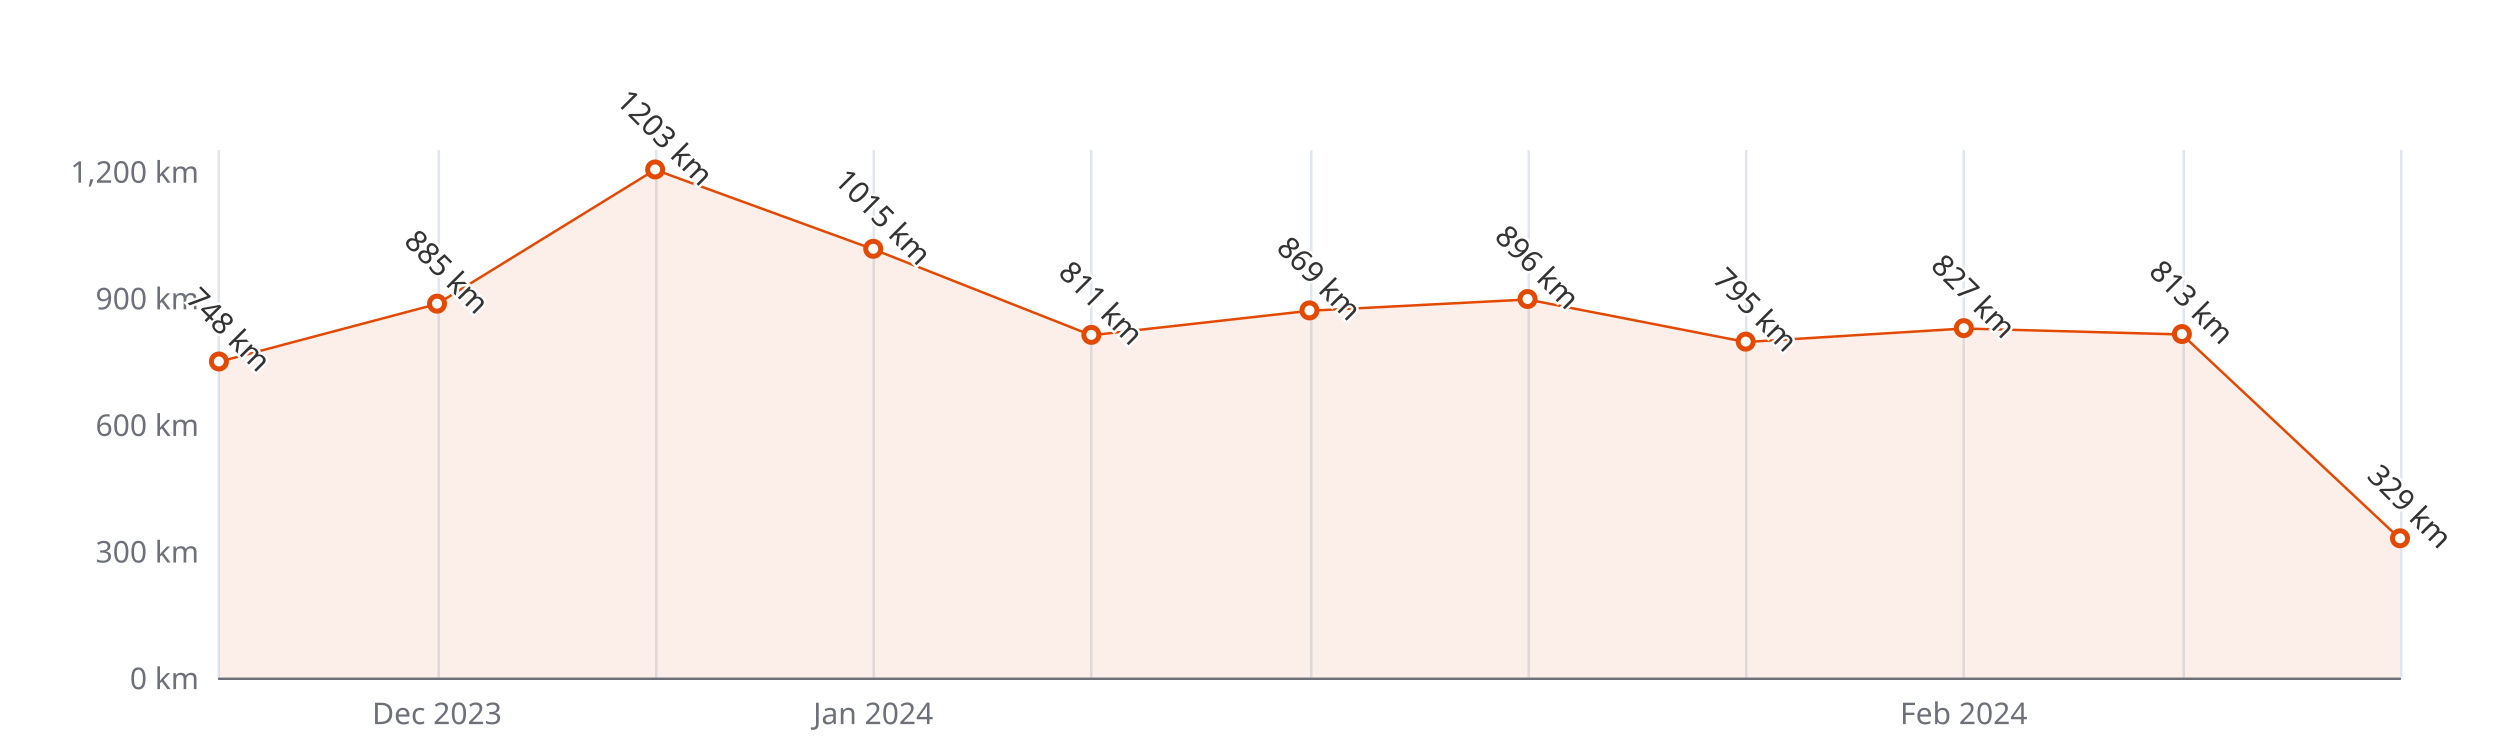
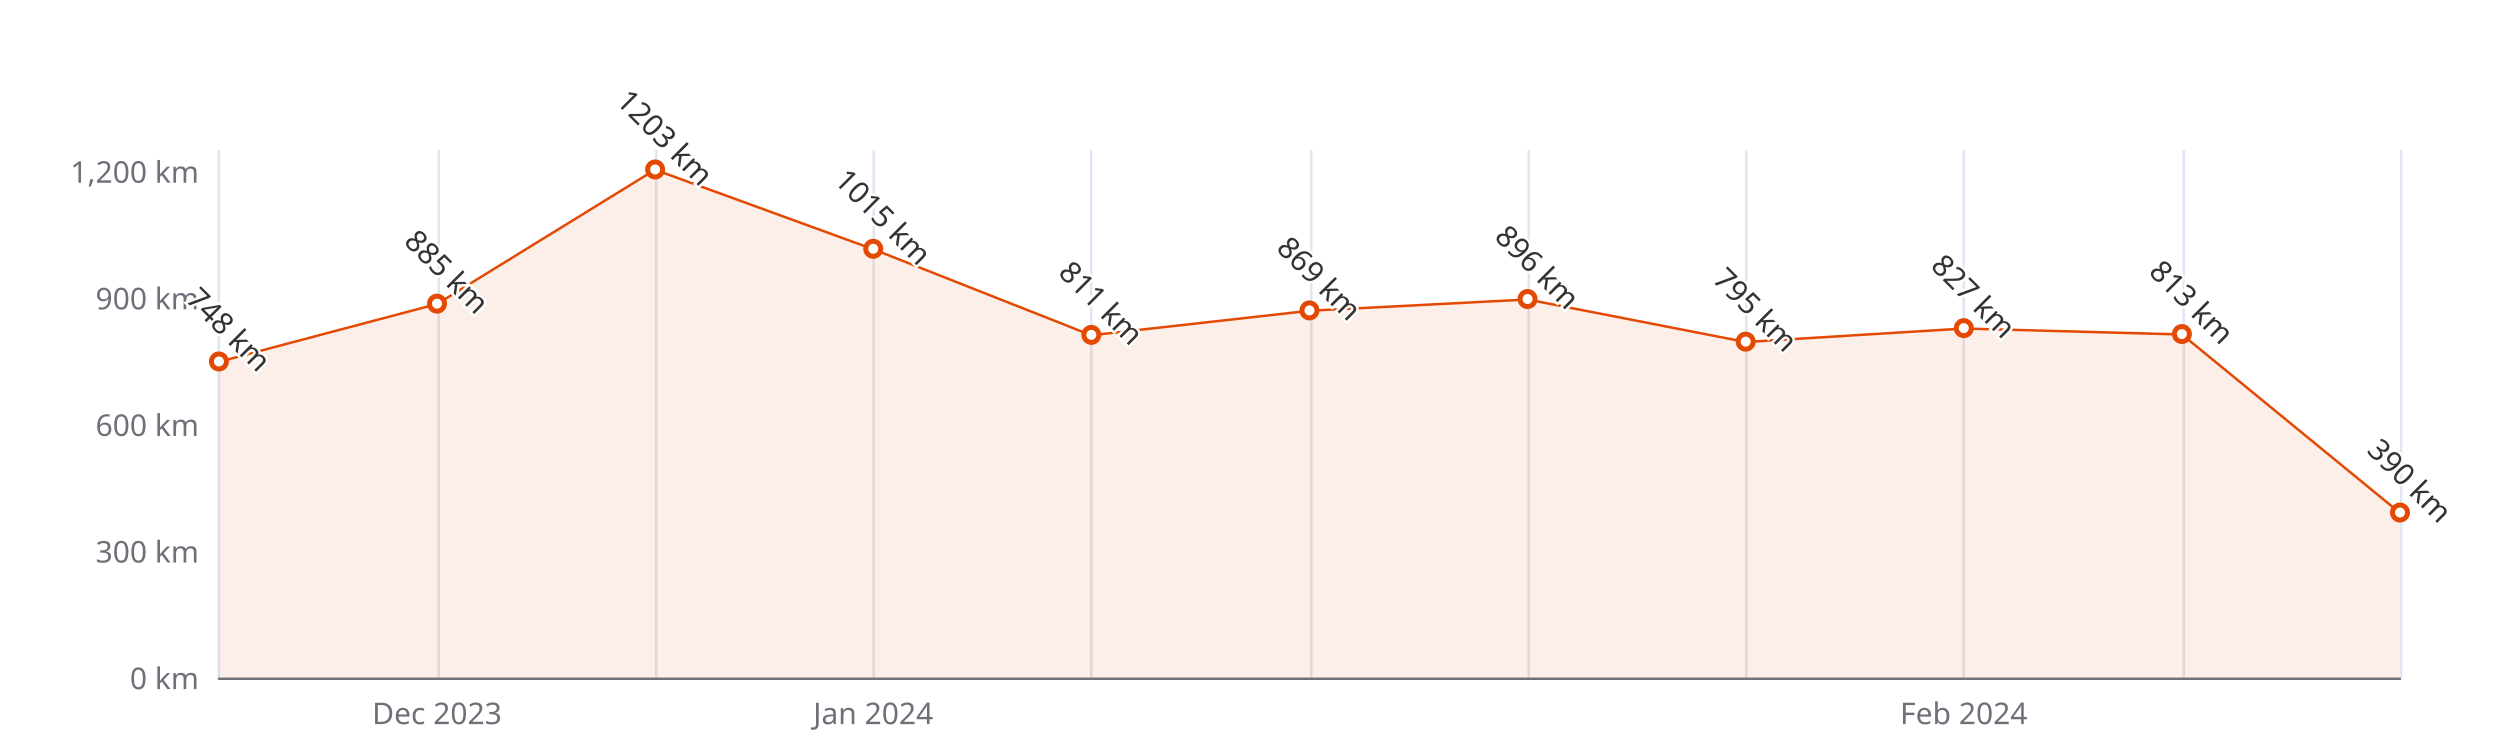
<svg xmlns="http://www.w3.org/2000/svg" width="1000" height="300" version="1.1" baseProfile="full" viewBox="0 0 1000 300">
  <rect width="1000" height="300" x="0" y="0" id="0" fill="#ffffff" />
  <path d="M87.5 60L87.5 271" fill="none" stroke="#E0E6F1" />
  <path d="M175.5 60L175.5 271" fill="none" stroke="#E0E6F1" />
  <path d="M262.5 60L262.5 271" fill="none" stroke="#E0E6F1" />
  <path d="M349.5 60L349.5 271" fill="none" stroke="#E0E6F1" />
  <path d="M436.5 60L436.5 271" fill="none" stroke="#E0E6F1" />
  <path d="M524.5 60L524.5 271" fill="none" stroke="#E0E6F1" />
  <path d="M611.5 60L611.5 271" fill="none" stroke="#E0E6F1" />
  <path d="M698.5 60L698.5 271" fill="none" stroke="#E0E6F1" />
  <path d="M785.5 60L785.5 271" fill="none" stroke="#E0E6F1" />
  <path d="M873.5 60L873.5 271" fill="none" stroke="#E0E6F1" />
  <path d="M960.5 60L960.5 271" fill="none" stroke="#E0E6F1" />
  <path d="M87.6 271.5L960 271.5" fill="none" stroke="#6E7079" stroke-linecap="round" />
  <text dominant-baseline="central" text-anchor="end" style="font-size:12px;font-family:sans-serif;" xml:space="preserve" transform="translate(79.56 271)" fill="#6E7079">0 km</text>
  <text dominant-baseline="central" text-anchor="end" style="font-size:12px;font-family:sans-serif;" xml:space="preserve" transform="translate(79.56 220.36)" fill="#6E7079">300 km</text>
  <text dominant-baseline="central" text-anchor="end" style="font-size:12px;font-family:sans-serif;" xml:space="preserve" transform="translate(79.56 169.72)" fill="#6E7079">600 km</text>
  <text dominant-baseline="central" text-anchor="end" style="font-size:12px;font-family:sans-serif;" xml:space="preserve" transform="translate(79.56 119.08)" fill="#6E7079">900 km</text>
  <text dominant-baseline="central" text-anchor="end" style="font-size:12px;font-family:sans-serif;" xml:space="preserve" transform="translate(79.56 68.44)" fill="#6E7079">1,200 km</text>
  <text dominant-baseline="central" text-anchor="middle" style="font-size:12px;font-family:sans-serif;" xml:space="preserve" y="6" transform="translate(174.804 279)" fill="#6E7079">Dec 2023</text>
  <text dominant-baseline="central" text-anchor="middle" style="font-size:12px;font-family:sans-serif;" xml:space="preserve" y="6" transform="translate(349.292 279)" fill="#6E7079">Jan 2024</text>
  <text dominant-baseline="central" text-anchor="middle" style="font-size:12px;font-family:sans-serif;" xml:space="preserve" y="6" transform="translate(785.512 279)" fill="#6E7079">Feb 2024</text>
  <g clip-path="url(#zr5-c0)">
-     <path d="M87.6 144.7L174.8 121.6L262 67.9L349.3 99.7L436.5 134.1L523.8 124.3L611 119.8L698.3 136.8L785.5 131.4L872.8 133.8L960 215.5L960 271L872.8 271L785.5 271L698.3 271L611 271L523.8 271L436.5 271L349.3 271L262 271L174.8 271L87.6 271Z" fill="rgb(227,73,2)" fill-opacity="0.09" />
-     <path d="M87.6 144.7L174.8 121.6L262 67.9L349.3 99.7L436.5 134.1L523.8 124.3L611 119.8L698.3 136.8L785.5 131.4L872.8 133.8L960 215.5" fill="none" stroke="#E34902" stroke-linejoin="bevel" />
+     <path d="M87.6 144.7L174.8 121.6L262 67.9L349.3 99.7L436.5 134.1L523.8 124.3L611 119.8L698.3 136.8L785.5 131.4L872.8 133.8L960 205.2L960 271L872.8 271L785.5 271L698.3 271L611 271L523.8 271L436.5 271L349.3 271L262 271L174.8 271L87.6 271Z" fill="rgb(227,73,2)" fill-opacity="0.09" />
+     <path d="M87.6 144.7L174.8 121.6L262 67.9L349.3 99.7L436.5 134.1L523.8 124.3L611 119.8L698.3 136.8L785.5 131.4L872.8 133.8L960 205.2" fill="none" stroke="#E34902" stroke-linejoin="bevel" />
  </g>
  <path d="M1 0A1 1 0 1 1 1 -0.1A1 1 0 0 1 1 0" transform="matrix(3,0,0,3,87.56,144.7376)" fill="#fff" stroke="#E34902" stroke-width="0.667" />
  <path d="M1 0A1 1 0 1 1 1 -0.1A1 1 0 0 1 1 0" transform="matrix(3,0,0,3,174.804,121.612)" fill="#fff" stroke="#E34902" stroke-width="0.667" />
  <path d="M1 0A1 1 0 1 1 1 -0.1A1 1 0 0 1 1 0" transform="matrix(3,0,0,3,262.048,67.9336)" fill="#fff" stroke="#E34902" stroke-width="0.667" />
  <path d="M1 0A1 1 0 1 1 1 -0.1A1 1 0 0 1 1 0" transform="matrix(3,0,0,3,349.292,99.668)" fill="#fff" stroke="#E34902" stroke-width="0.667" />
  <path d="M1 0A1 1 0 1 1 1 -0.1A1 1 0 0 1 1 0" transform="matrix(3,0,0,3,436.536,134.1032)" fill="#fff" stroke="#E34902" stroke-width="0.667" />
  <path d="M1 0A1 1 0 1 1 1 -0.1A1 1 0 0 1 1 0" transform="matrix(3,0,0,3,523.78,124.3128)" fill="#fff" stroke="#E34902" stroke-width="0.667" />
  <path d="M1 0A1 1 0 1 1 1 -0.1A1 1 0 0 1 1 0" transform="matrix(3,0,0,3,611.024,119.7552)" fill="#fff" stroke="#E34902" stroke-width="0.667" />
  <path d="M1 0A1 1 0 1 1 1 -0.1A1 1 0 0 1 1 0" transform="matrix(3,0,0,3,698.268,136.804)" fill="#fff" stroke="#E34902" stroke-width="0.667" />
  <path d="M1 0A1 1 0 1 1 1 -0.1A1 1 0 0 1 1 0" transform="matrix(3,0,0,3,785.512,131.4024)" fill="#fff" stroke="#E34902" stroke-width="0.667" />
  <path d="M1 0A1 1 0 1 1 1 -0.1A1 1 0 0 1 1 0" transform="matrix(3,0,0,3,872.756,133.7656)" fill="#fff" stroke="#E34902" stroke-width="0.667" />
-   <path d="M1 0A1 1 0 1 1 1 -0.1A1 1 0 0 1 1 0" transform="matrix(3,0,0,3,960,215.4648)" fill="#fff" stroke="#E34902" stroke-width="0.667" />
+   <path d="M1 0A1 1 0 1 1 1 -0.1A1 1 0 0 1 1 0" transform="matrix(3,0,0,3,960,205.168)" fill="#fff" stroke="#E34902" stroke-width="0.667" />
  <text dominant-baseline="central" text-anchor="middle" style="font-size:12px;font-family:sans-serif;" xml:space="preserve" y="-6" transform="matrix(0.707,0.707,-0.707,0.707,87.56,135.7376)" fill="#333" stroke="rgb(255,255,255)" stroke-width="2" paint-order="stroke" stroke-miterlimit="2">748 km</text>
  <text dominant-baseline="central" text-anchor="middle" style="font-size:12px;font-family:sans-serif;" xml:space="preserve" y="-6" transform="matrix(0.707,0.707,-0.707,0.707,174.804,112.612)" fill="#333" stroke="rgb(255,255,255)" stroke-width="2" paint-order="stroke" stroke-miterlimit="2">885 km</text>
  <text dominant-baseline="central" text-anchor="middle" style="font-size:12px;font-family:sans-serif;" xml:space="preserve" y="-6" transform="matrix(0.707,0.707,-0.707,0.707,262.048,58.9336)" fill="#333" stroke="rgb(255,255,255)" stroke-width="2" paint-order="stroke" stroke-miterlimit="2">1203 km</text>
  <text dominant-baseline="central" text-anchor="middle" style="font-size:12px;font-family:sans-serif;" xml:space="preserve" y="-6" transform="matrix(0.707,0.707,-0.707,0.707,349.292,90.668)" fill="#333" stroke="rgb(255,255,255)" stroke-width="2" paint-order="stroke" stroke-miterlimit="2">1015 km</text>
  <text dominant-baseline="central" text-anchor="middle" style="font-size:12px;font-family:sans-serif;" xml:space="preserve" y="-6" transform="matrix(0.707,0.707,-0.707,0.707,436.536,125.1032)" fill="#333" stroke="rgb(255,255,255)" stroke-width="2" paint-order="stroke" stroke-miterlimit="2">811 km</text>
  <text dominant-baseline="central" text-anchor="middle" style="font-size:12px;font-family:sans-serif;" xml:space="preserve" y="-6" transform="matrix(0.707,0.707,-0.707,0.707,523.78,115.3128)" fill="#333" stroke="rgb(255,255,255)" stroke-width="2" paint-order="stroke" stroke-miterlimit="2">869 km</text>
  <text dominant-baseline="central" text-anchor="middle" style="font-size:12px;font-family:sans-serif;" xml:space="preserve" y="-6" transform="matrix(0.707,0.707,-0.707,0.707,611.024,110.7552)" fill="#333" stroke="rgb(255,255,255)" stroke-width="2" paint-order="stroke" stroke-miterlimit="2">896 km</text>
  <text dominant-baseline="central" text-anchor="middle" style="font-size:12px;font-family:sans-serif;" xml:space="preserve" y="-6" transform="matrix(0.707,0.707,-0.707,0.707,698.268,127.804)" fill="#333" stroke="rgb(255,255,255)" stroke-width="2" paint-order="stroke" stroke-miterlimit="2">795 km</text>
  <text dominant-baseline="central" text-anchor="middle" style="font-size:12px;font-family:sans-serif;" xml:space="preserve" y="-6" transform="matrix(0.707,0.707,-0.707,0.707,785.512,122.4024)" fill="#333" stroke="rgb(255,255,255)" stroke-width="2" paint-order="stroke" stroke-miterlimit="2">827 km</text>
  <text dominant-baseline="central" text-anchor="middle" style="font-size:12px;font-family:sans-serif;" xml:space="preserve" y="-6" transform="matrix(0.707,0.707,-0.707,0.707,872.756,124.7656)" fill="#333" stroke="rgb(255,255,255)" stroke-width="2" paint-order="stroke" stroke-miterlimit="2">813 km</text>
-   <text dominant-baseline="central" text-anchor="middle" style="font-size:12px;font-family:sans-serif;" xml:space="preserve" y="-6" transform="matrix(0.707,0.707,-0.707,0.707,960,206.4648)" fill="#333" stroke="rgb(255,255,255)" stroke-width="2" paint-order="stroke" stroke-miterlimit="2">329 km</text>
+   <text dominant-baseline="central" text-anchor="middle" style="font-size:12px;font-family:sans-serif;" xml:space="preserve" y="-6" transform="matrix(0.707,0.707,-0.707,0.707,960,196.168)" fill="#333" stroke="rgb(255,255,255)" stroke-width="2" paint-order="stroke" stroke-miterlimit="2">390 km</text>
  <defs>
    <clipPath id="zr5-c0">
      <path d="M87 59.5l873 0l0 212l-873 0Z" fill="#000" />
    </clipPath>
  </defs>
</svg>
